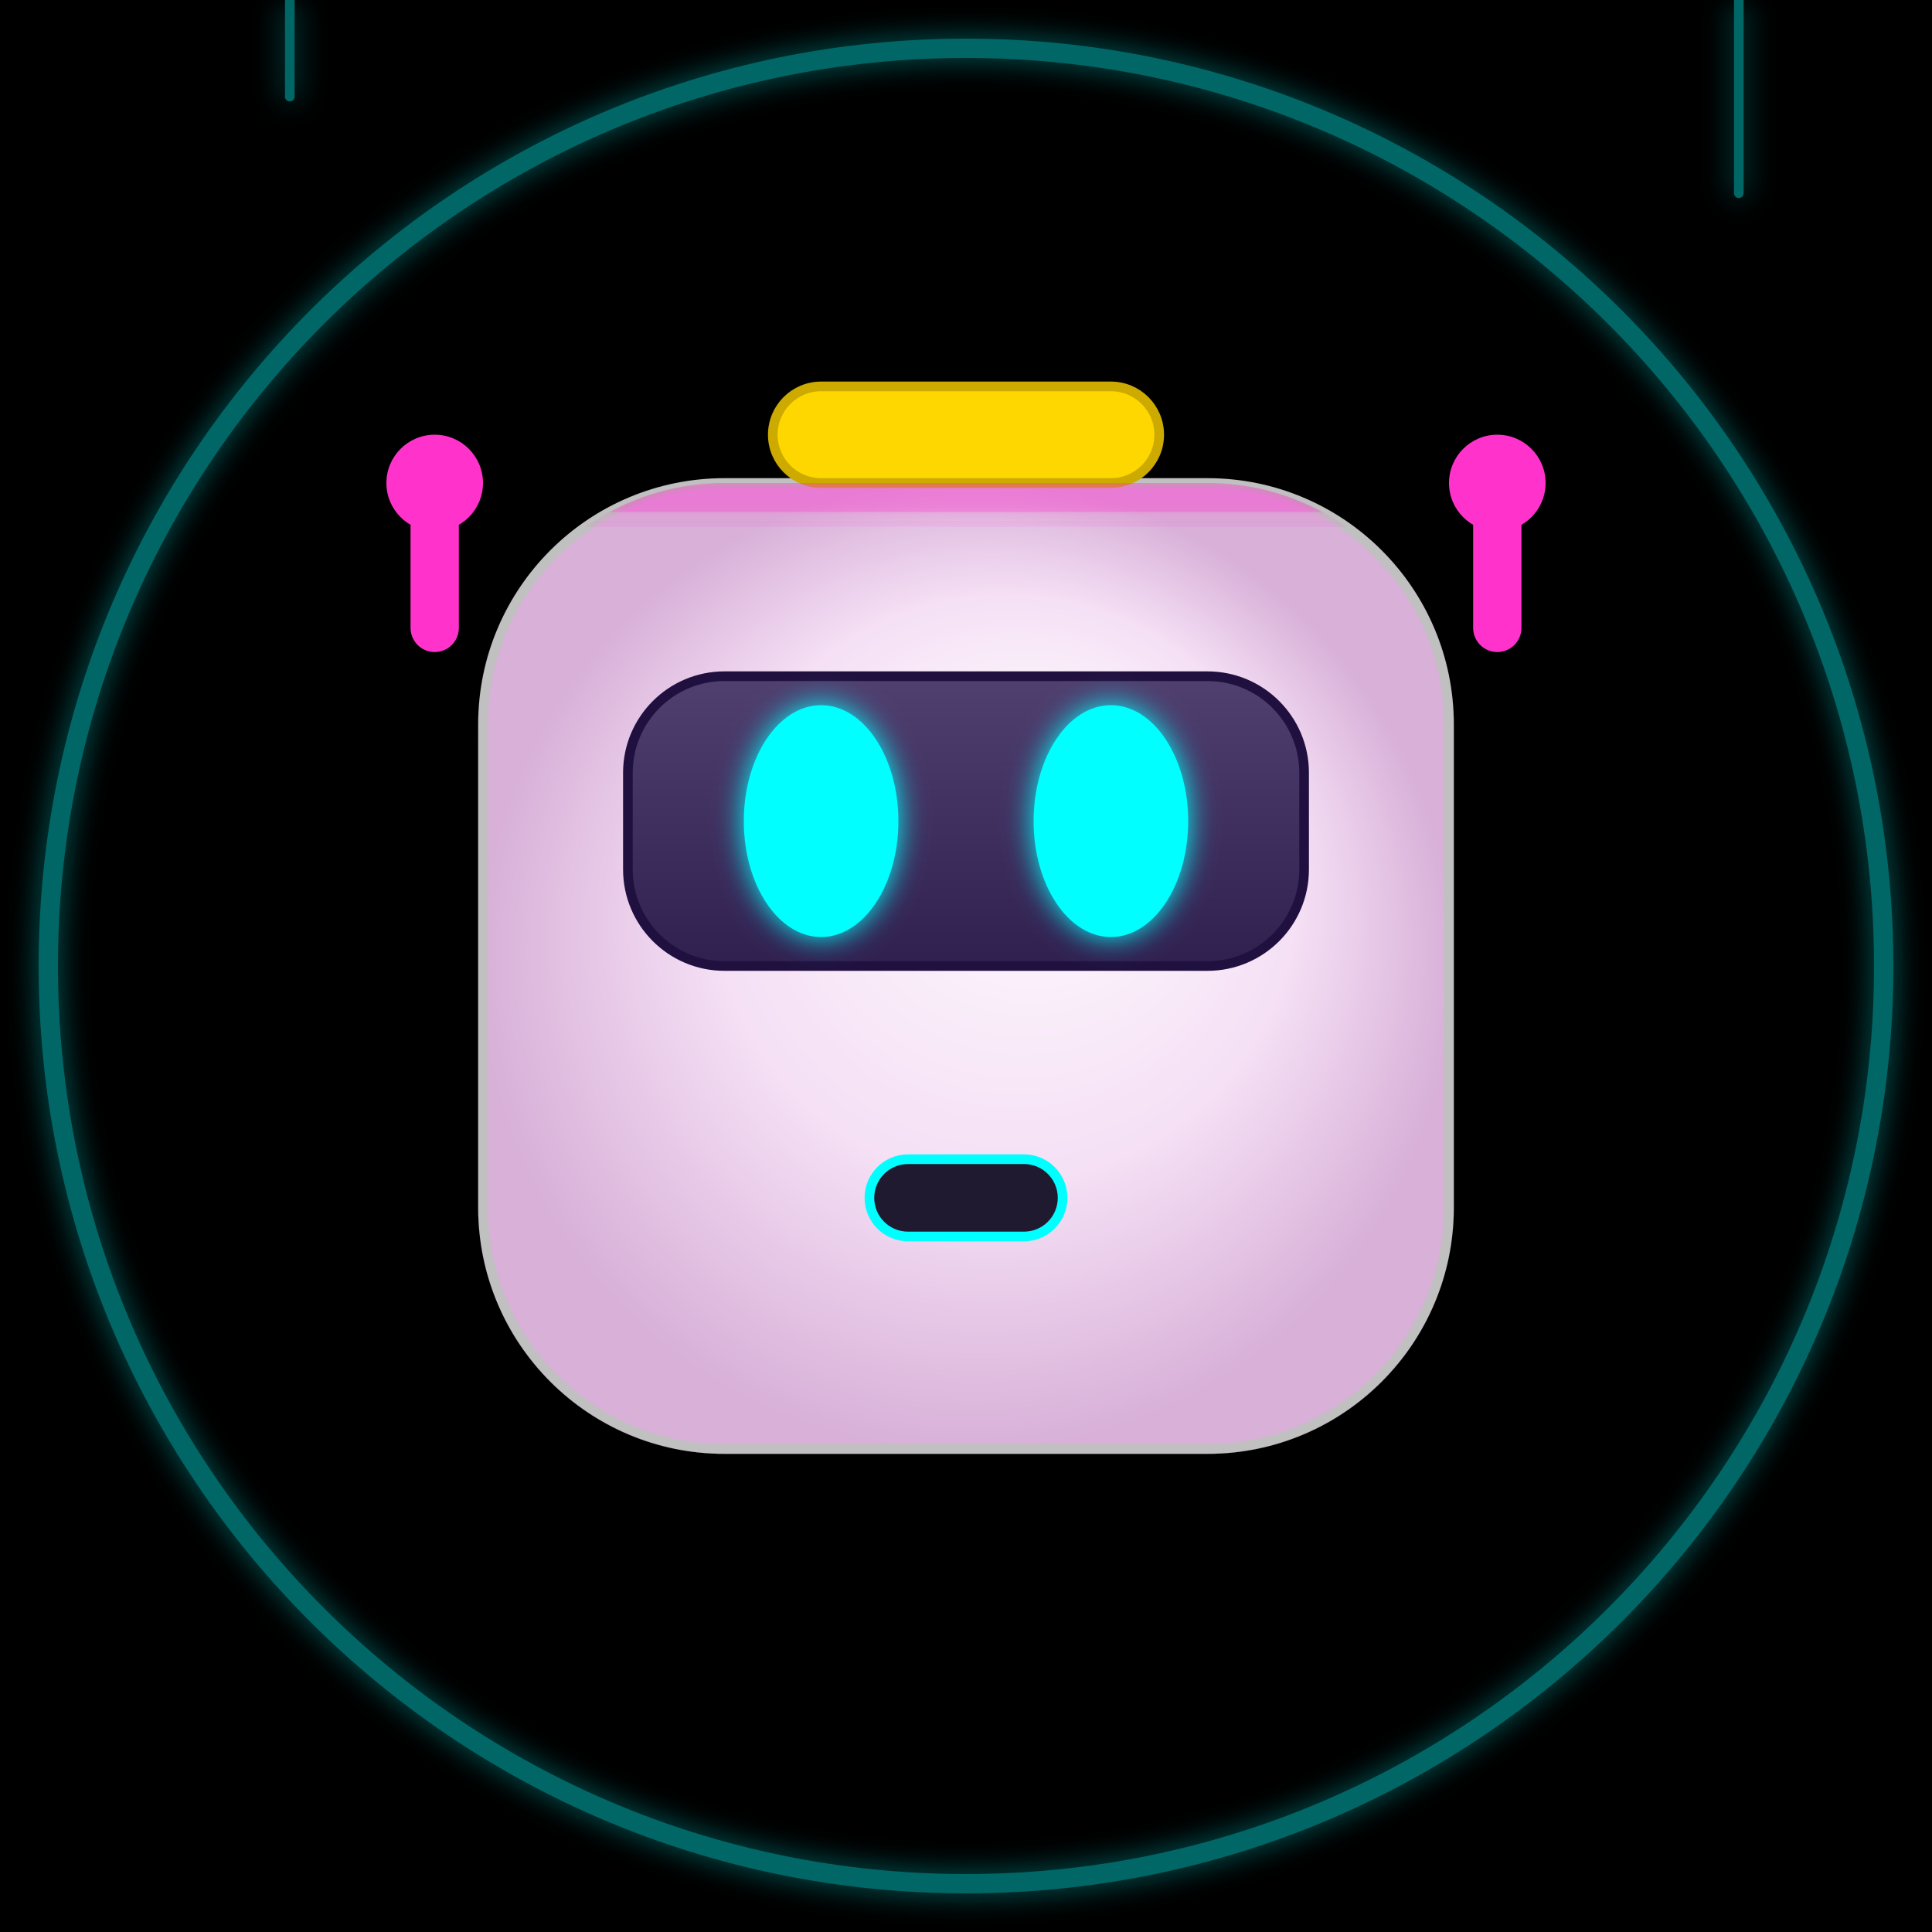
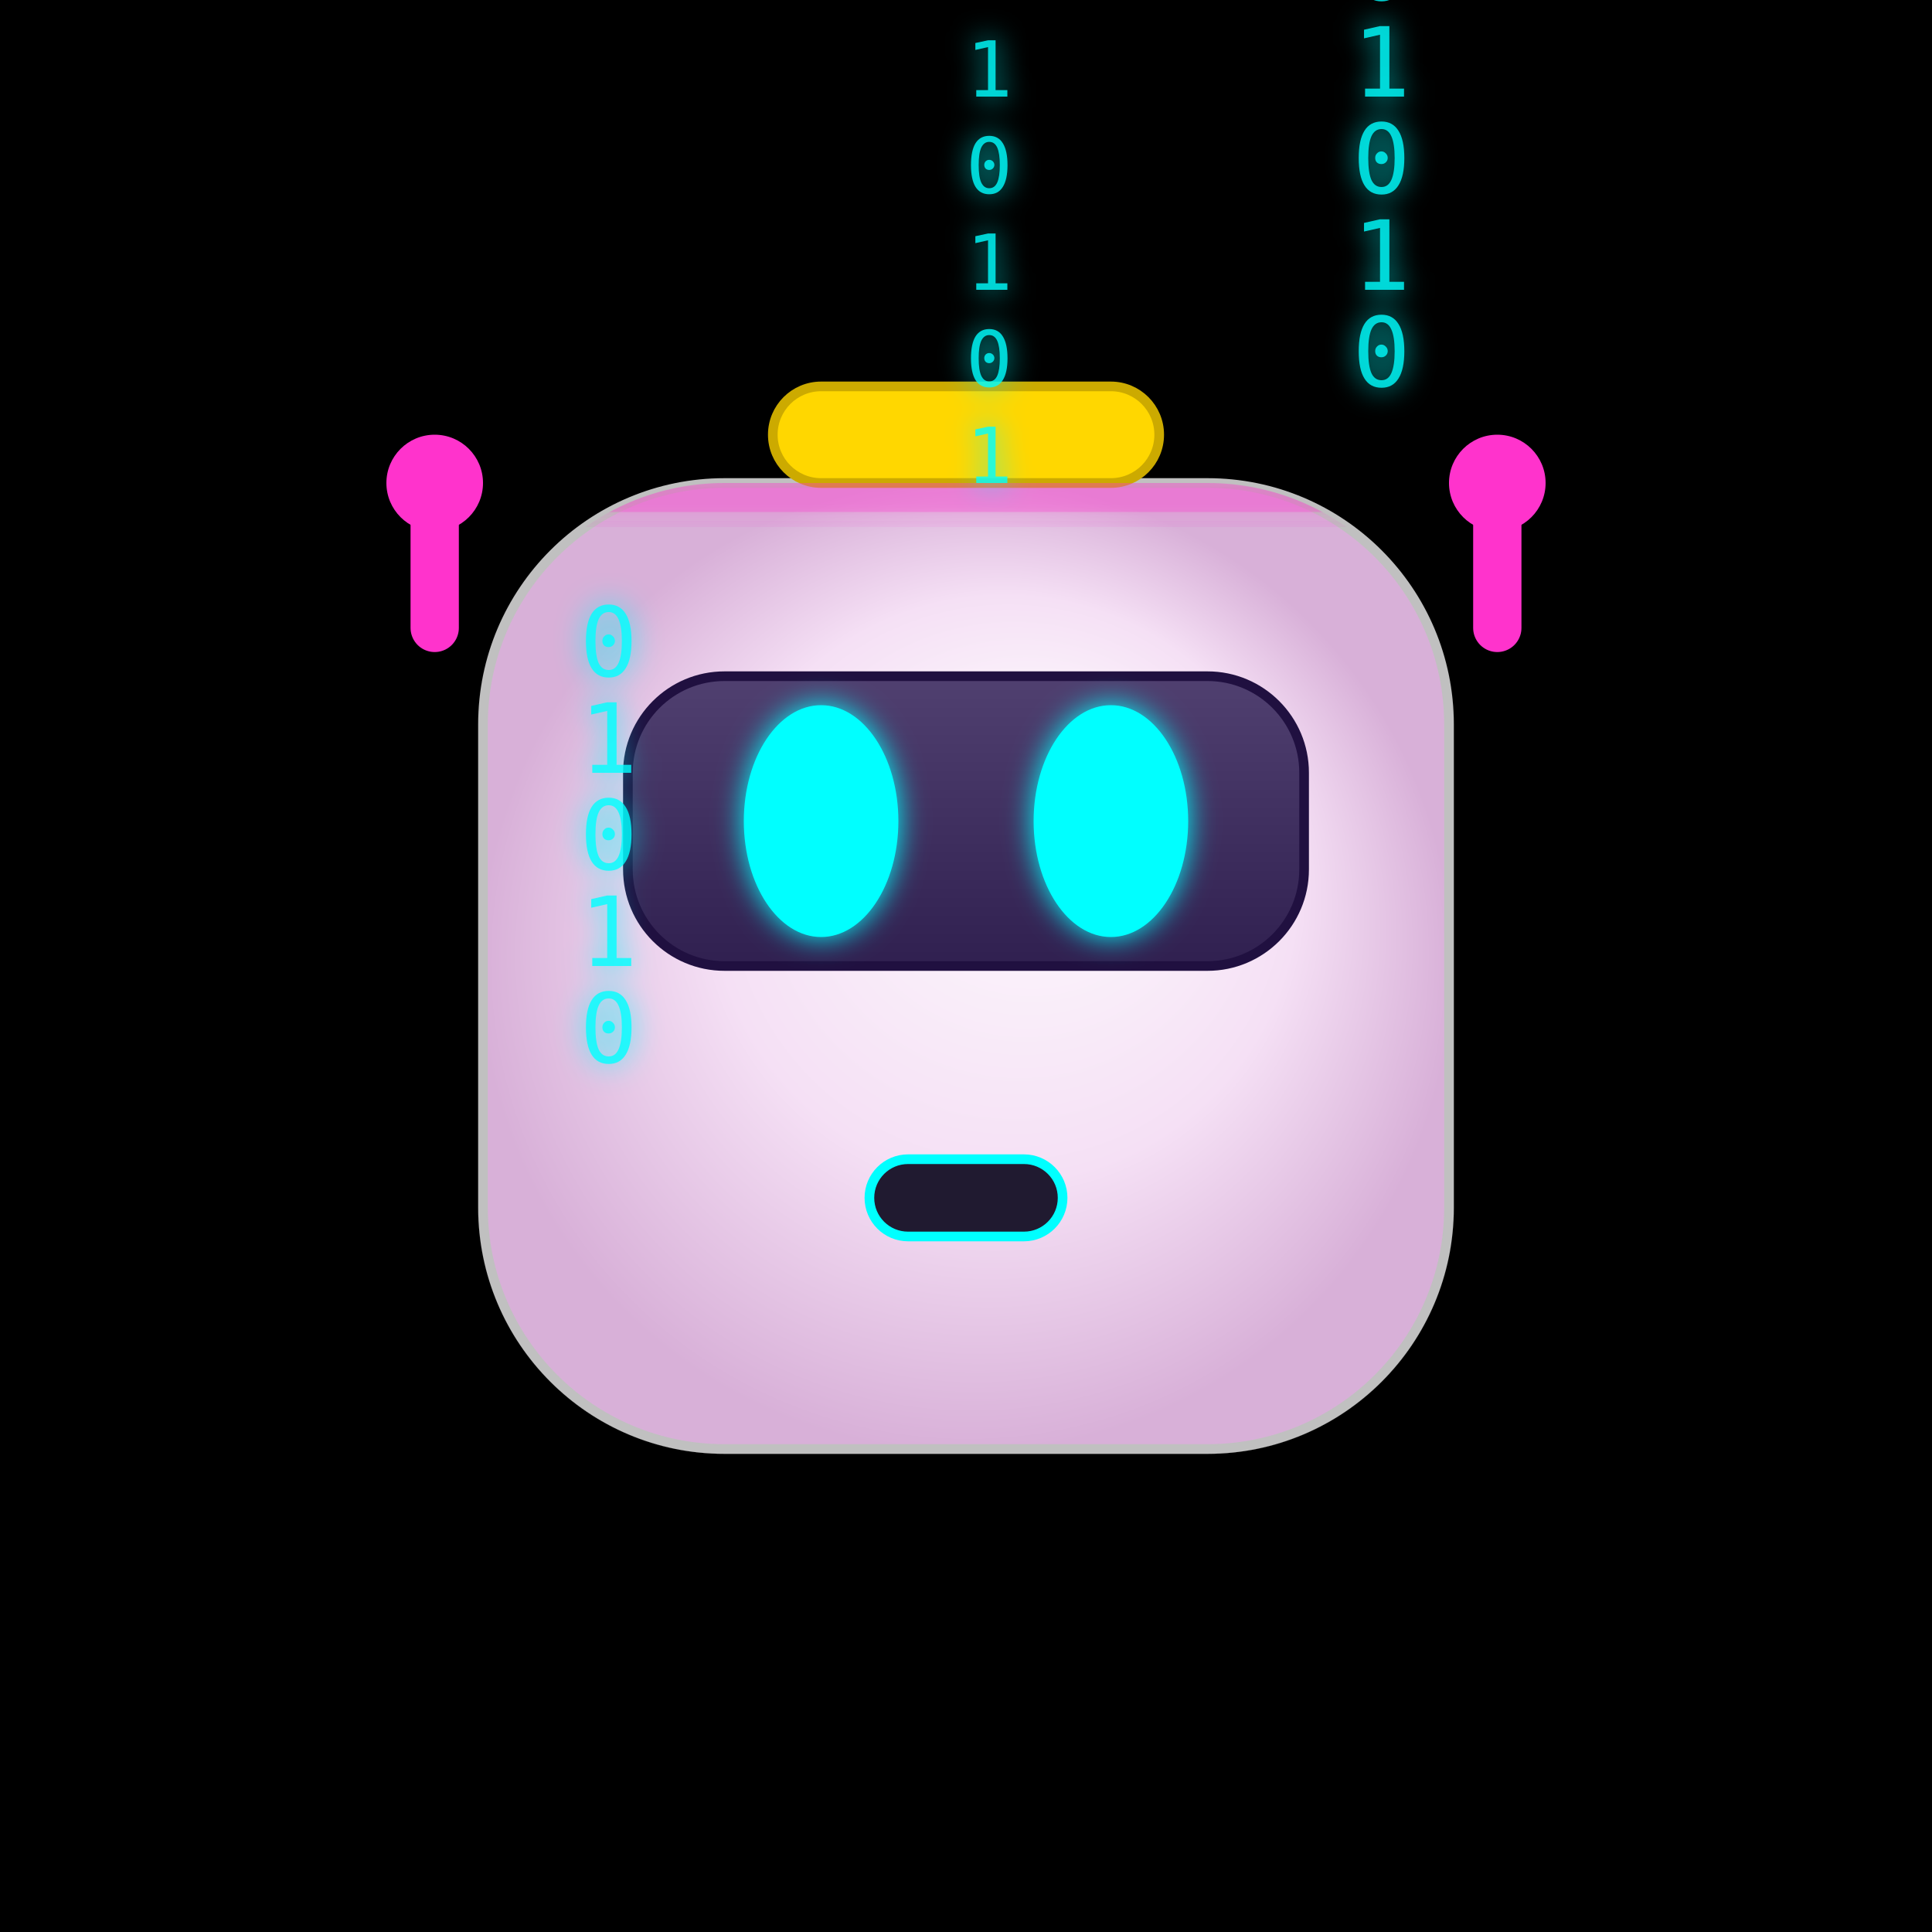
<svg xmlns="http://www.w3.org/2000/svg" viewBox="0 0 200 200">
  <defs>
    <radialGradient id="softHeadGradient" cx="50%" cy="50%" r="50%" fx="60%" fy="30%">
      <stop offset="0%" style="stop-color:#FFFFFF;stop-opacity:1" />
      <stop offset="60%" style="stop-color:#F5E0F5;stop-opacity:1" />
      <stop offset="100%" style="stop-color:#D8B0D8;stop-opacity:1" />
    </radialGradient>
    <linearGradient id="eyeInsetGradient" x1="0%" y1="0%" x2="0%" y2="100%">
      <stop offset="0%" style="stop-color:#504070" />
      <stop offset="100%" style="stop-color:#302050" />
    </linearGradient>
    <filter id="softShadow" x="-50%" y="-50%" width="200%" height="200%">
      <feOffset result="offOut" in="SourceAlpha" dx="0" dy="8" />
      <feGaussianBlur result="blurOut" in="offOut" stdDeviation="5" />
      <feFlood flood-color="#000000" flood-opacity="0.3" />
      <feComposite operator="in" in2="blurOut" />
      <feMerge>
        <feMergeNode />
        <feMergeNode in="SourceGraphic" />
      </feMerge>
    </filter>
    <filter id="blueGlow" x="-50%" y="-50%" width="200%" height="200%">
      <feFlood flood-color="#00FFFF" result="floodColor" />
      <feComposite in="floodColor" in2="SourceGraphic" operator="in" result="coloredBlur" />
      <feGaussianBlur in="coloredBlur" stdDeviation="1.5" result="blur1" />
      <feMerge>
        <feMergeNode in="blur1" />
        <feMergeNode in="SourceGraphic" />
      </feMerge>
    </filter>
    <filter id="pinkGlow" x="-50%" y="-50%" width="200%" height="200%">
      <feFlood flood-color="#FF33CC" result="floodColor" />
      <feComposite in="floodColor" in2="SourceGraphic" operator="in" result="coloredBlur" />
      <feGaussianBlur in="coloredBlur" stdDeviation="2" result="blur1" />
      <feMerge>
        <feMergeNode in="blur1" />
        <feMergeNode in="SourceGraphic" />
      </feMerge>
    </filter>
    <clipPath id="head-clip-soft">
      <rect x="50" y="50" width="100" height="100" rx="25" ry="25" />
    </clipPath>
  </defs>
  <rect x="0" y="0" width="200" height="200" fill="#000000" />
-   <circle cx="100" cy="100" r="95" fill="none" stroke="#00FFFF" stroke-width="2" opacity="0.4" filter="url(#blueGlow)">
-     <animate attributeName="opacity" values="0.4; 0.6; 0.4" dur="4s" repeatCount="indefinite" />
-   </circle>
  <g transform-origin="100 100">
    <animateTransform attributeName="transform" attributeType="XML" type="rotate" values="0 100 100; -1 100 100; 0 100 100; 1 100 100; 0 100 100" dur="10s" repeatCount="indefinite" />
    <rect x="50" y="50" width="100" height="100" rx="25" ry="25" fill="url(#softHeadGradient)" filter="url(#softShadow)" stroke="#C0C0C0" stroke-width="1" />
    <rect x="80" y="40" width="40" height="10" rx="5" ry="5" fill="#FFD700" stroke="#CCAA00" stroke-width="1" />
    <g transform="translate(45, 65)">
      <line x1="0" y1="0" x2="0" y2="-15" stroke="#FF33CC" stroke-width="5" stroke-linecap="round" />
      <circle cx="0" cy="-15" r="5" fill="#FF33CC" />
    </g>
    <g transform="translate(155, 65)">
      <line x1="0" y1="0" x2="0" y2="-15" stroke="#FF33CC" stroke-width="5" stroke-linecap="round" />
      <circle cx="0" cy="-15" r="5" fill="#FF33CC" />
    </g>
    <rect x="65" y="70" width="70" height="30" rx="10" ry="10" fill="url(#eyeInsetGradient)" stroke="#201040" stroke-width="1" />
    <g id="eyes-group" transform-origin="100 85">
      <animateTransform attributeName="transform" attributeType="XML" type="scale" values="1 1; 1 0.1; 1 1" keyTimes="0; 0.05; 1" dur="4s" repeatCount="indefinite" />
      <g fill="#00FFFF" filter="url(#blueGlow)">
        <ellipse cx="85" cy="85" rx="8" ry="12" />
        <ellipse cx="115" cy="85" rx="8" ry="12" />
      </g>
    </g>
    <rect x="90" y="120" width="20" height="8" rx="4" ry="4" fill="#201A30" stroke="#00FFFF" stroke-width="1">
      <animate attributeName="ry" values="4; 1; 4" dur="3s" repeatCount="indefinite" />
    </rect>
    <g clip-path="url(#head-clip-soft)" filter="url(#pinkGlow)">
      <rect x="50" y="50" width="100" height="3" fill="#FF33CC" opacity="0.3">
        <animate attributeName="y" values="50; 150; 50" dur="6s" repeatCount="indefinite" />
      </rect>
    </g>
  </g>
-   <g id="rain-layer" stroke="#00FFFF" stroke-width="1" opacity="0.4" filter="url(#blueGlow)" stroke-linecap="round">
-     <line x1="30" y1="-10" x2="30" y2="10">
-       <animate attributeName="y1" values="-10; 200" dur="2s" repeatCount="indefinite" />
-       <animate attributeName="y2" values="10; 220" dur="2s" repeatCount="indefinite" />
-     </line>
-     <line x1="80" y1="-50" x2="80" y2="-30">
-       <animate attributeName="y1" values="-50; 200" dur="2.5s" repeatCount="indefinite" />
-       <animate attributeName="y2" values="-30; 220" dur="2.5s" repeatCount="indefinite" />
-     </line>
-     <line x1="150" y1="-100" x2="150" y2="-80">
-       <animate attributeName="y1" values="-100; 200" dur="1.8s" repeatCount="indefinite" />
-       <animate attributeName="y2" values="-80; 220" dur="1.8s" repeatCount="indefinite" />
-     </line>
-     <line x1="180" y1="0" x2="180" y2="20">
-       <animate attributeName="y1" values="0; 200" dur="2.2s" repeatCount="indefinite" />
-       <animate attributeName="y2" values="20; 220" dur="2.2s" repeatCount="indefinite" />
-     </line>
-     <line x1="50" y1="-70" x2="50" y2="-50">
-       <animate attributeName="y1" values="-70; 200" dur="3s" repeatCount="indefinite" />
-       <animate attributeName="y2" values="-50; 220" dur="3s" repeatCount="indefinite" />
-     </line>
+   <g id="binary-rain-layer" fill="#00FFFF" filter="url(#blueGlow)" font-family="monospace" font-size="10">
+     <text x="60" y="70" opacity="0.8">0</text>
+     <text x="60" y="80" opacity="0.8">1</text>
+     <text x="60" y="90" opacity="0.8">0</text>
+     <text x="60" y="100" opacity="0.8">1</text>
+     <text x="60" y="110" opacity="0.8">0</text>
+     <animate attributeName="y" begin="0s" dur="4s" values="50; 250" repeatCount="indefinite" additive="sum" />
+     <animate attributeName="opacity" begin="0s" dur="4s" values="0.8; 0" repeatCount="indefinite" />
+     <g font-size="8">
+       <text x="100" y="10" opacity="0.8">1</text>
+       <text x="100" y="20" opacity="0.8">0</text>
+       <text x="100" y="30" opacity="0.8">1</text>
+       <text x="100" y="40" opacity="0.8">0</text>
+       <text x="100" y="50" opacity="0.8">1</text>
+       <animate attributeName="y" begin="1.5s" dur="3s" values="0; 200" repeatCount="indefinite" additive="sum" />
+       <animate attributeName="opacity" begin="1.5s" dur="3s" values="0.8; 0" repeatCount="indefinite" />
+     </g>
+     <text x="140" y="0" opacity="0.8">0</text>
+     <text x="140" y="10" opacity="0.8">1</text>
+     <text x="140" y="20" opacity="0.8">0</text>
+     <text x="140" y="30" opacity="0.8">1</text>
+     <text x="140" y="40" opacity="0.8">0</text>
+     <animate attributeName="y" begin="0.8s" dur="3.5s" values="0; 200" repeatCount="indefinite" additive="sum" />
+     <animate attributeName="opacity" begin="0.8s" dur="3.5s" values="0.8; 0" repeatCount="indefinite" />
  </g>
</svg>
